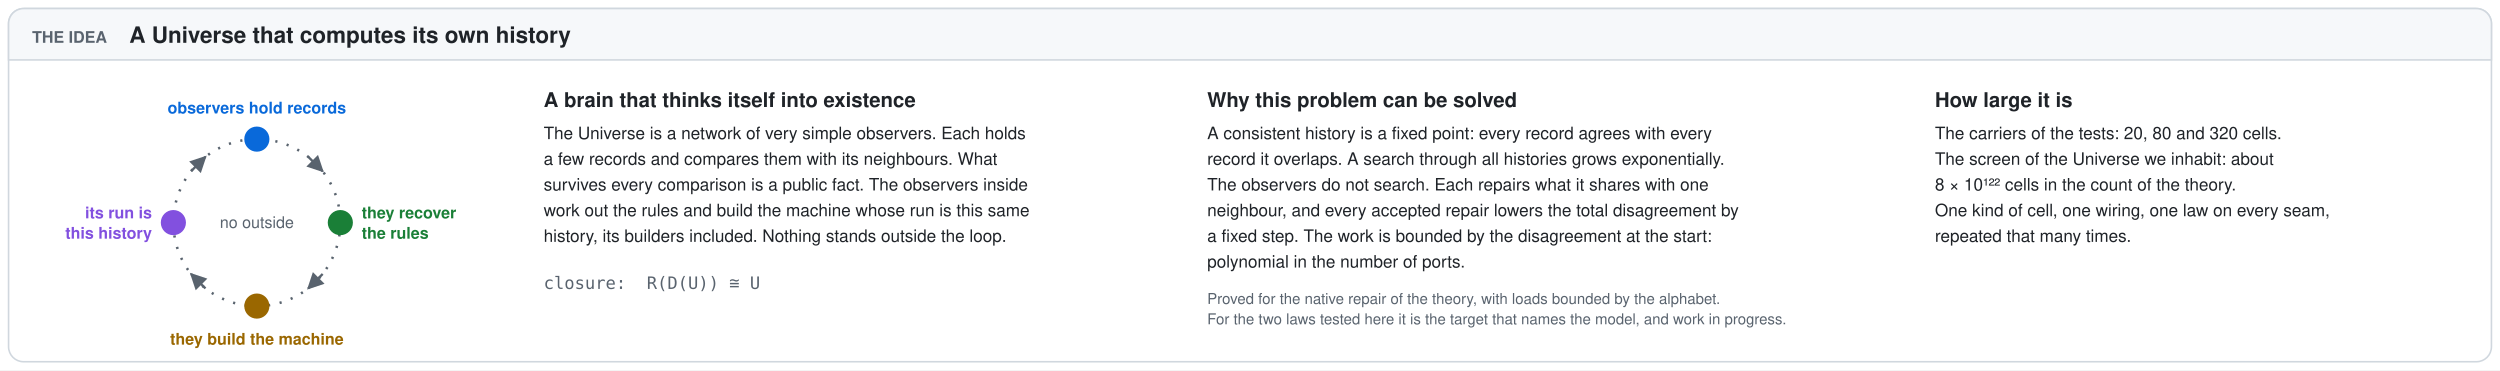
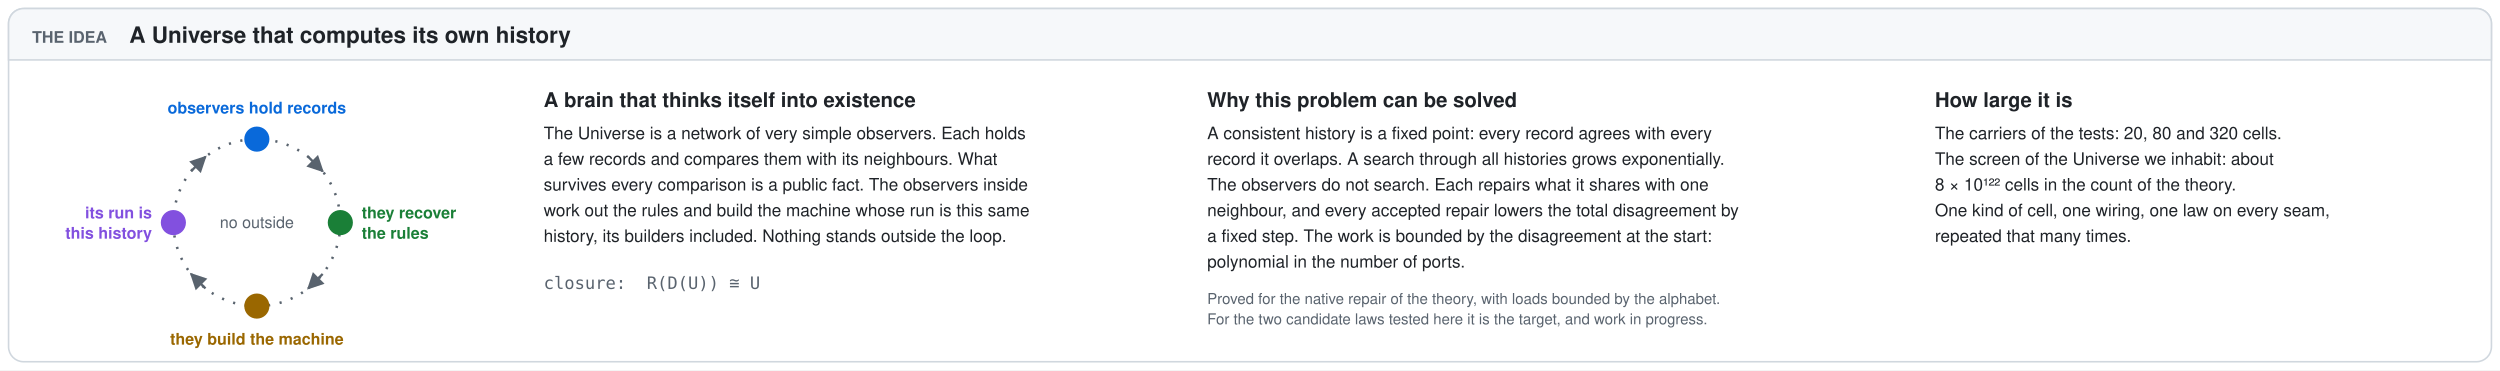
<svg xmlns="http://www.w3.org/2000/svg" viewBox="32 104 2336 346" width="2336" height="346" role="img" aria-label="idea">
  <defs>
    <marker id="ah-1f2328" viewBox="0 0 10 10" refX="9" refY="5" markerWidth="7" markerHeight="7" orient="auto">
      <path d="M0,0 L10,5 L0,10 z" fill="#1f2328" />
    </marker>
    <marker id="as-1f2328" viewBox="0 0 10 10" refX="1" refY="5" markerWidth="7" markerHeight="7" orient="auto">
      <path d="M10,0 L0,5 L10,10 z" fill="#1f2328" />
    </marker>
    <marker id="ah-0969da" viewBox="0 0 10 10" refX="9" refY="5" markerWidth="7" markerHeight="7" orient="auto">
      <path d="M0,0 L10,5 L0,10 z" fill="#0969da" />
    </marker>
    <marker id="as-0969da" viewBox="0 0 10 10" refX="1" refY="5" markerWidth="7" markerHeight="7" orient="auto">
      <path d="M10,0 L0,5 L10,10 z" fill="#0969da" />
    </marker>
    <marker id="ah-bc4c00" viewBox="0 0 10 10" refX="9" refY="5" markerWidth="7" markerHeight="7" orient="auto">
      <path d="M0,0 L10,5 L0,10 z" fill="#bc4c00" />
    </marker>
    <marker id="as-bc4c00" viewBox="0 0 10 10" refX="1" refY="5" markerWidth="7" markerHeight="7" orient="auto">
      <path d="M10,0 L0,5 L10,10 z" fill="#bc4c00" />
    </marker>
    <marker id="ah-8250df" viewBox="0 0 10 10" refX="9" refY="5" markerWidth="7" markerHeight="7" orient="auto">
      <path d="M0,0 L10,5 L0,10 z" fill="#8250df" />
    </marker>
    <marker id="as-8250df" viewBox="0 0 10 10" refX="1" refY="5" markerWidth="7" markerHeight="7" orient="auto">
      <path d="M10,0 L0,5 L10,10 z" fill="#8250df" />
    </marker>
    <marker id="ah-1a7f37" viewBox="0 0 10 10" refX="9" refY="5" markerWidth="7" markerHeight="7" orient="auto">
      <path d="M0,0 L10,5 L0,10 z" fill="#1a7f37" />
    </marker>
    <marker id="as-1a7f37" viewBox="0 0 10 10" refX="1" refY="5" markerWidth="7" markerHeight="7" orient="auto">
      <path d="M10,0 L0,5 L10,10 z" fill="#1a7f37" />
    </marker>
    <marker id="ah-9a6700" viewBox="0 0 10 10" refX="9" refY="5" markerWidth="7" markerHeight="7" orient="auto">
      <path d="M0,0 L10,5 L0,10 z" fill="#9a6700" />
    </marker>
    <marker id="as-9a6700" viewBox="0 0 10 10" refX="1" refY="5" markerWidth="7" markerHeight="7" orient="auto">
      <path d="M10,0 L0,5 L10,10 z" fill="#9a6700" />
    </marker>
    <marker id="ah-59636e" viewBox="0 0 10 10" refX="9" refY="5" markerWidth="7" markerHeight="7" orient="auto">
      <path d="M0,0 L10,5 L0,10 z" fill="#59636e" />
    </marker>
    <marker id="as-59636e" viewBox="0 0 10 10" refX="1" refY="5" markerWidth="7" markerHeight="7" orient="auto">
      <path d="M10,0 L0,5 L10,10 z" fill="#59636e" />
    </marker>
  </defs>
  <rect x="32" y="104" width="2336" height="346" fill="#ffffff" />
  <rect x="40.0" y="112.0" width="2320.0" height="330.0" rx="14.0" fill="#ffffff" stroke="#d0d7de" stroke-width="1.50" />
  <path d="M54.0,112.0 h2292.0 a14,14 0 0 1 14,14 v34 h-2320.0 v-34 a14,14 0 0 1 14,-14 z" fill="#f6f8fa" stroke="#d0d7de" stroke-width="1.5" />
  <text xml:space="preserve" x="62.0" y="144.0" font-family="Helvetica, Arial, sans-serif" font-size="15" fill="#59636e" text-anchor="start" font-weight="bold">THE IDEA</text>
  <text xml:space="preserve" x="152.8" y="144.0" font-family="Helvetica, Arial, sans-serif" font-size="21" fill="#1f2328" text-anchor="start" font-weight="bold">A Universe that computes its own history</text>
  <circle cx="272.0" cy="312.0" r="78.0" fill="none" stroke="#59636e" stroke-width="2.4" stroke-dasharray="2 9" />
  <circle cx="272.0" cy="234.0" r="11.0" fill="#0969da" stroke="#0969da" stroke-width="1.50" />
  <line x1="320.0" y1="250.5" x2="333.5" y2="264.0" stroke="#59636e" stroke-width="2.20" marker-end="url(#ah-59636e)" />
  <text xml:space="preserve" x="272.0" y="210.0" font-family="Helvetica, Arial, sans-serif" font-size="15" fill="#0969da" text-anchor="middle" font-weight="bold">observers hold records</text>
  <circle cx="350.0" cy="312.0" r="11.0" fill="#1a7f37" stroke="#1a7f37" stroke-width="1.50" />
  <line x1="333.5" y1="360.0" x2="320.0" y2="373.5" stroke="#59636e" stroke-width="2.20" marker-end="url(#ah-59636e)" />
  <text xml:space="preserve" x="370.0" y="308.0" font-family="Helvetica, Arial, sans-serif" font-size="15" fill="#1a7f37" text-anchor="start" font-weight="bold">they recover</text>
  <text xml:space="preserve" x="370.0" y="327.0" font-family="Helvetica, Arial, sans-serif" font-size="15" fill="#1a7f37" text-anchor="start" font-weight="bold">the rules</text>
  <circle cx="272.0" cy="390.0" r="11.0" fill="#9a6700" stroke="#9a6700" stroke-width="1.50" />
  <line x1="224.0" y1="373.5" x2="210.5" y2="360.0" stroke="#59636e" stroke-width="2.20" marker-end="url(#ah-59636e)" />
  <text xml:space="preserve" x="272.0" y="426.0" font-family="Helvetica, Arial, sans-serif" font-size="15" fill="#9a6700" text-anchor="middle" font-weight="bold">they build the machine</text>
  <circle cx="194.0" cy="312.0" r="11.0" fill="#8250df" stroke="#8250df" stroke-width="1.50" />
  <line x1="210.5" y1="264.0" x2="224.0" y2="250.5" stroke="#59636e" stroke-width="2.20" marker-end="url(#ah-59636e)" />
  <text xml:space="preserve" x="174.0" y="308.0" font-family="Helvetica, Arial, sans-serif" font-size="15" fill="#8250df" text-anchor="end" font-weight="bold">its run is</text>
  <text xml:space="preserve" x="174.0" y="327.0" font-family="Helvetica, Arial, sans-serif" font-size="15" fill="#8250df" text-anchor="end" font-weight="bold">this history</text>
  <text xml:space="preserve" x="272.0" y="317.0" font-family="Helvetica, Arial, sans-serif" font-size="15" fill="#59636e" text-anchor="middle" font-weight="normal">no outside</text>
  <text xml:space="preserve" x="540.0" y="204.0" font-family="Helvetica, Arial, sans-serif" font-size="19" fill="#1f2328" text-anchor="start" font-weight="bold">A brain that thinks itself into existence</text>
  <text xml:space="preserve" x="540.0" y="234.0" font-family="Helvetica, Arial, sans-serif" font-size="16" fill="#1f2328" text-anchor="start" font-weight="normal">The Universe is a network of very simple observers. Each holds</text>
  <text xml:space="preserve" x="540.0" y="258.0" font-family="Helvetica, Arial, sans-serif" font-size="16" fill="#1f2328" text-anchor="start" font-weight="normal">a few records and compares them with its neighbours. What</text>
  <text xml:space="preserve" x="540.0" y="282.0" font-family="Helvetica, Arial, sans-serif" font-size="16" fill="#1f2328" text-anchor="start" font-weight="normal">survives every comparison is a public fact. The observers inside</text>
  <text xml:space="preserve" x="540.0" y="306.0" font-family="Helvetica, Arial, sans-serif" font-size="16" fill="#1f2328" text-anchor="start" font-weight="normal">work out the rules and build the machine whose run is this same</text>
  <text xml:space="preserve" x="540.0" y="330.0" font-family="Helvetica, Arial, sans-serif" font-size="16" fill="#1f2328" text-anchor="start" font-weight="normal">history, its builders included. Nothing stands outside the loop.</text>
  <text xml:space="preserve" x="540.0" y="374.0" font-family="Menlo, Consolas, DejaVu Sans Mono, monospace" font-size="16" fill="#59636e" text-anchor="start" font-weight="normal">closure:  R(D(U)) ≅ U</text>
  <text xml:space="preserve" x="1160.0" y="204.0" font-family="Helvetica, Arial, sans-serif" font-size="19" fill="#1f2328" text-anchor="start" font-weight="bold">Why this problem can be solved</text>
  <text xml:space="preserve" x="1160.0" y="234.0" font-family="Helvetica, Arial, sans-serif" font-size="16" fill="#1f2328" text-anchor="start" font-weight="normal">A consistent history is a fixed point: every record agrees with every</text>
  <text xml:space="preserve" x="1160.0" y="258.0" font-family="Helvetica, Arial, sans-serif" font-size="16" fill="#1f2328" text-anchor="start" font-weight="normal">record it overlaps. A search through all histories grows exponentially.</text>
  <text xml:space="preserve" x="1160.0" y="282.0" font-family="Helvetica, Arial, sans-serif" font-size="16" fill="#1f2328" text-anchor="start" font-weight="normal">The observers do not search. Each repairs what it shares with one</text>
  <text xml:space="preserve" x="1160.0" y="306.0" font-family="Helvetica, Arial, sans-serif" font-size="16" fill="#1f2328" text-anchor="start" font-weight="normal">neighbour, and every accepted repair lowers the total disagreement by</text>
  <text xml:space="preserve" x="1160.0" y="330.0" font-family="Helvetica, Arial, sans-serif" font-size="16" fill="#1f2328" text-anchor="start" font-weight="normal">a fixed step. The work is bounded by the disagreement at the start:</text>
  <text xml:space="preserve" x="1160.0" y="354.0" font-family="Helvetica, Arial, sans-serif" font-size="16" fill="#1f2328" text-anchor="start" font-weight="normal">polynomial in the number of ports.</text>
  <text xml:space="preserve" x="1160.0" y="388.0" font-family="Helvetica, Arial, sans-serif" font-size="14" fill="#59636e" text-anchor="start" font-weight="normal">Proved for the native repair of the theory, with loads bounded by the alphabet.</text>
-   <text xml:space="preserve" x="1160.0" y="407.0" font-family="Helvetica, Arial, sans-serif" font-size="14" fill="#59636e" text-anchor="start" font-weight="normal">For the two laws tested here it is the target that names the model, and work in progress.</text>
+   <text xml:space="preserve" x="1160.0" y="407.0" font-family="Helvetica, Arial, sans-serif" font-size="14" fill="#59636e" text-anchor="start" font-weight="normal">For the two candidate laws tested here it is the target, and work in progress.</text>
  <text xml:space="preserve" x="1840.0" y="204.0" font-family="Helvetica, Arial, sans-serif" font-size="19" fill="#1f2328" text-anchor="start" font-weight="bold">How large it is</text>
  <text xml:space="preserve" x="1840.0" y="234.0" font-family="Helvetica, Arial, sans-serif" font-size="16" fill="#1f2328" text-anchor="start" font-weight="normal">The carriers of the tests: 20, 80 and 320 cells.</text>
  <text xml:space="preserve" x="1840.0" y="258.0" font-family="Helvetica, Arial, sans-serif" font-size="16" fill="#1f2328" text-anchor="start" font-weight="normal">The screen of the Universe we inhabit: about</text>
  <text xml:space="preserve" x="1840.0" y="282.0" font-family="Helvetica, Arial, sans-serif" font-size="16" fill="#1f2328" text-anchor="start" font-weight="normal">8 × 10¹²² cells in the count of the theory.</text>
  <text xml:space="preserve" x="1840.0" y="306.0" font-family="Helvetica, Arial, sans-serif" font-size="16" fill="#1f2328" text-anchor="start" font-weight="normal">One kind of cell, one wiring, one law on every seam,</text>
  <text xml:space="preserve" x="1840.0" y="330.0" font-family="Helvetica, Arial, sans-serif" font-size="16" fill="#1f2328" text-anchor="start" font-weight="normal">repeated that many times.</text>
</svg>
